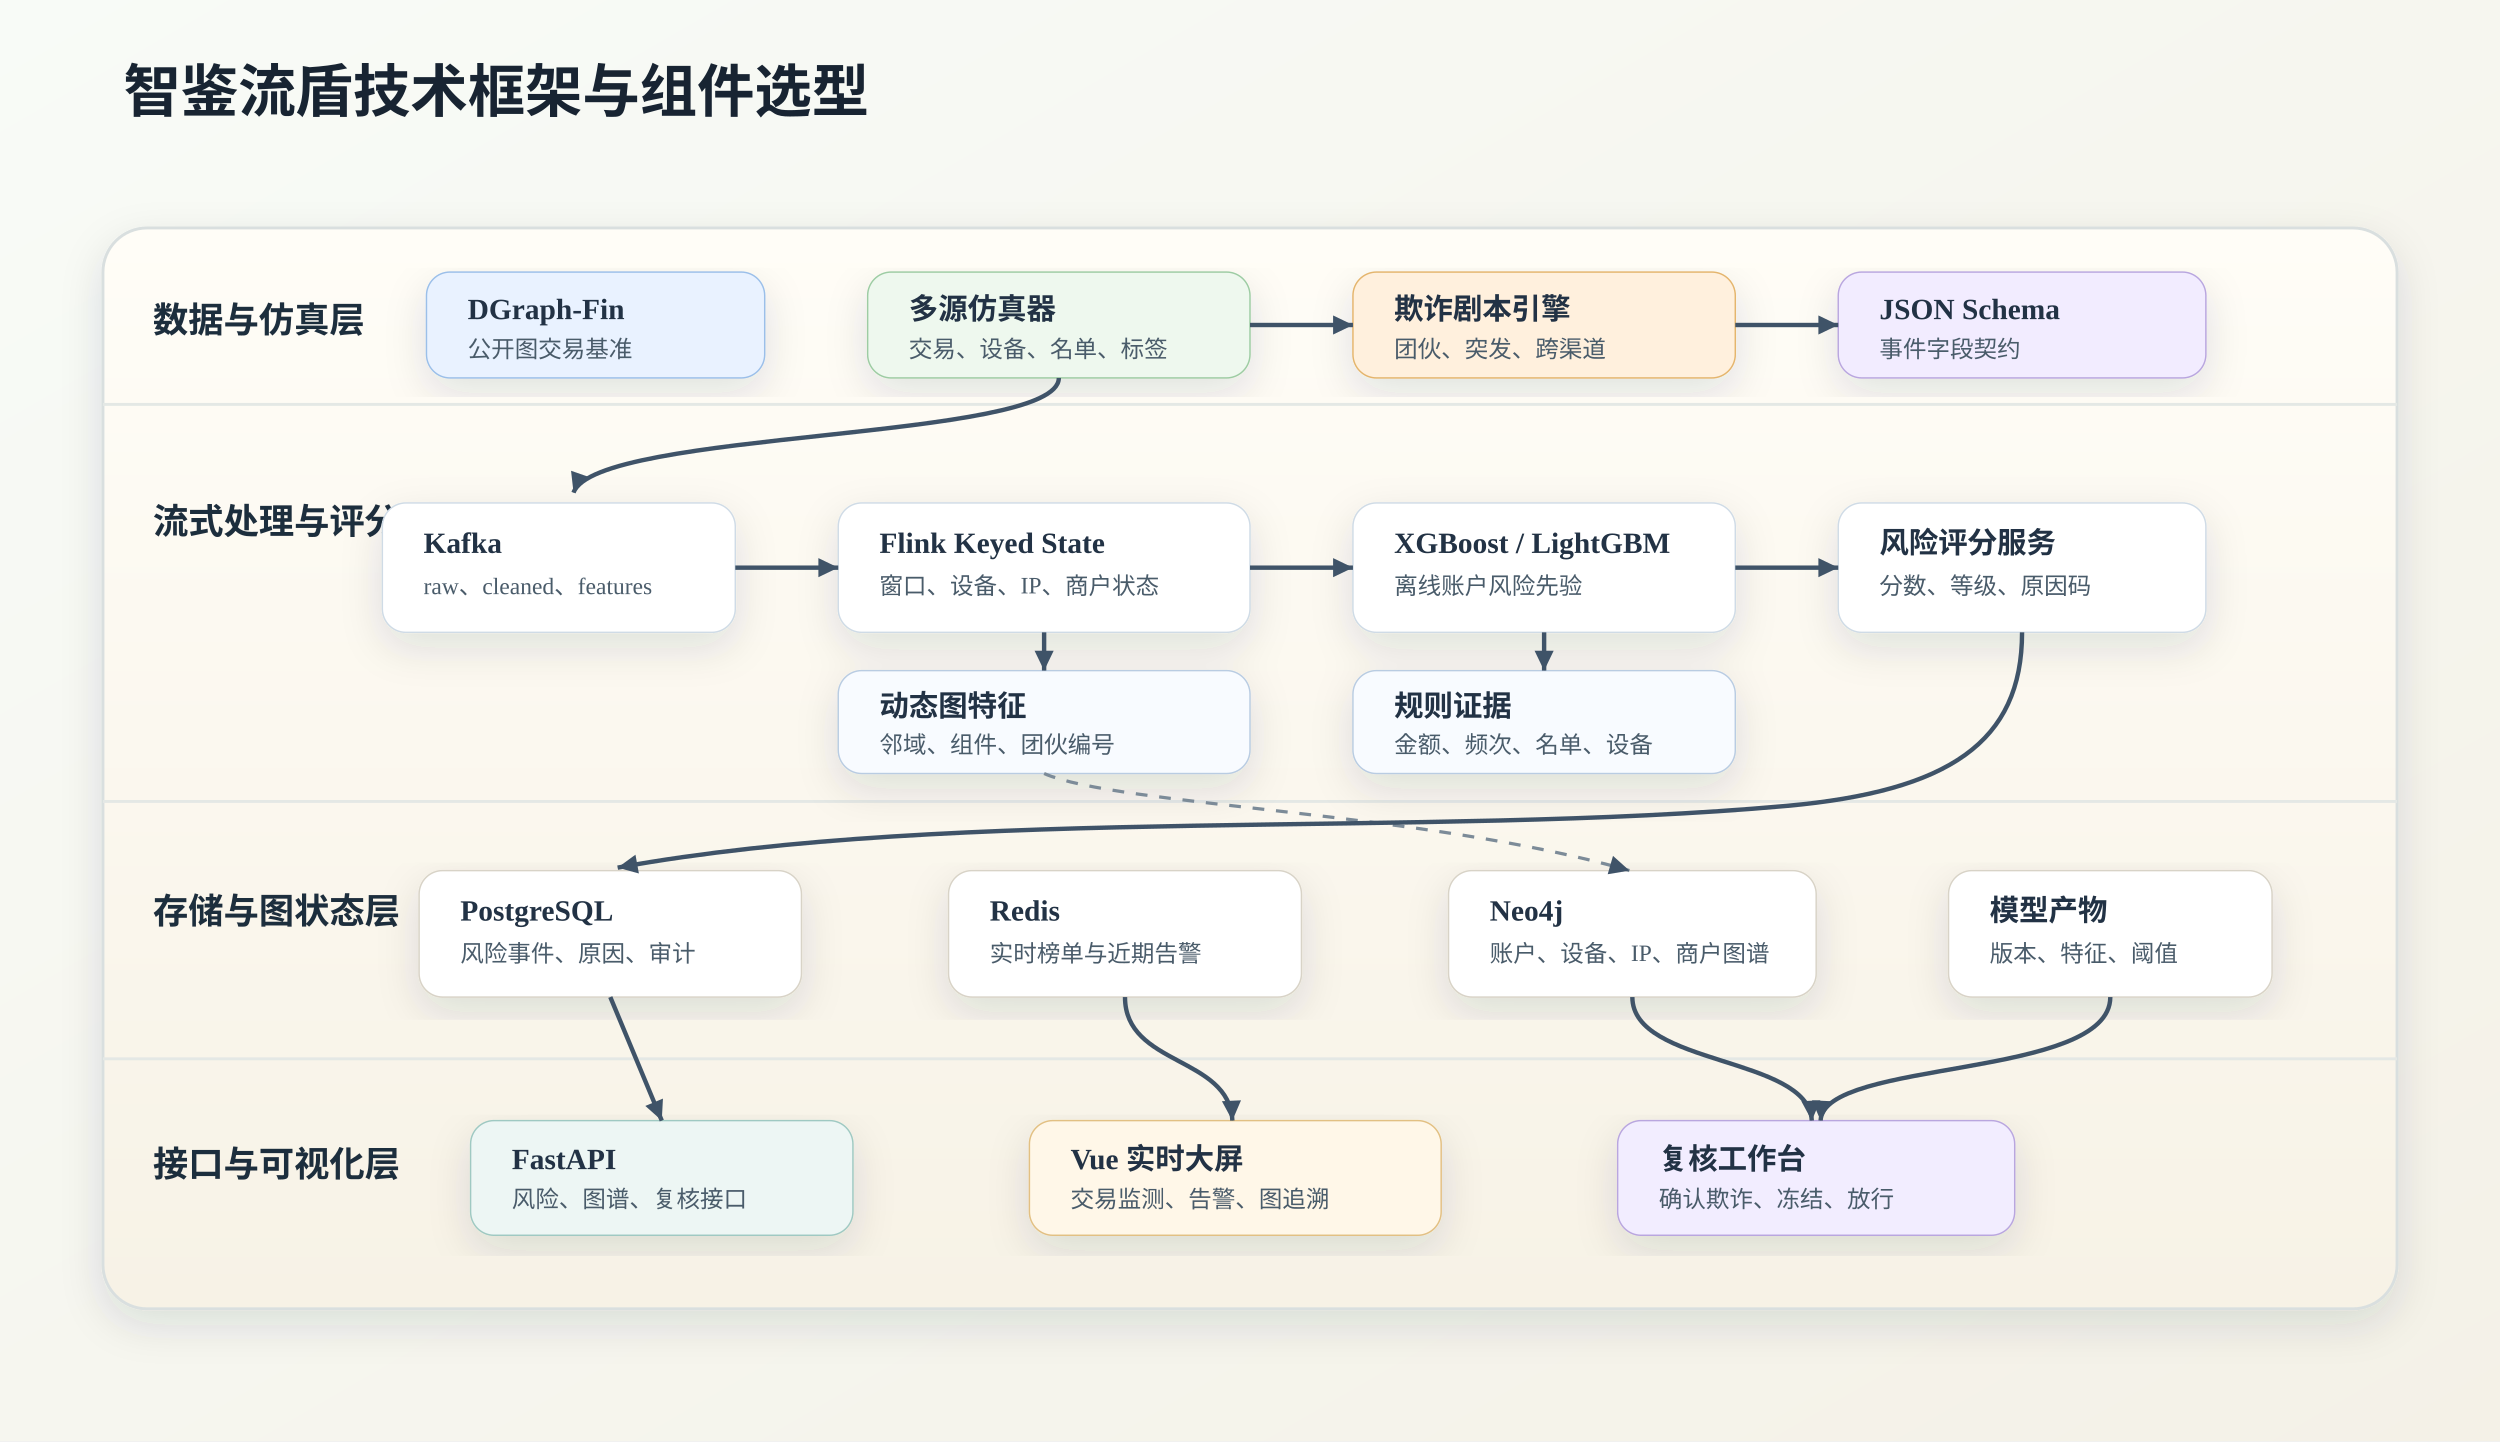
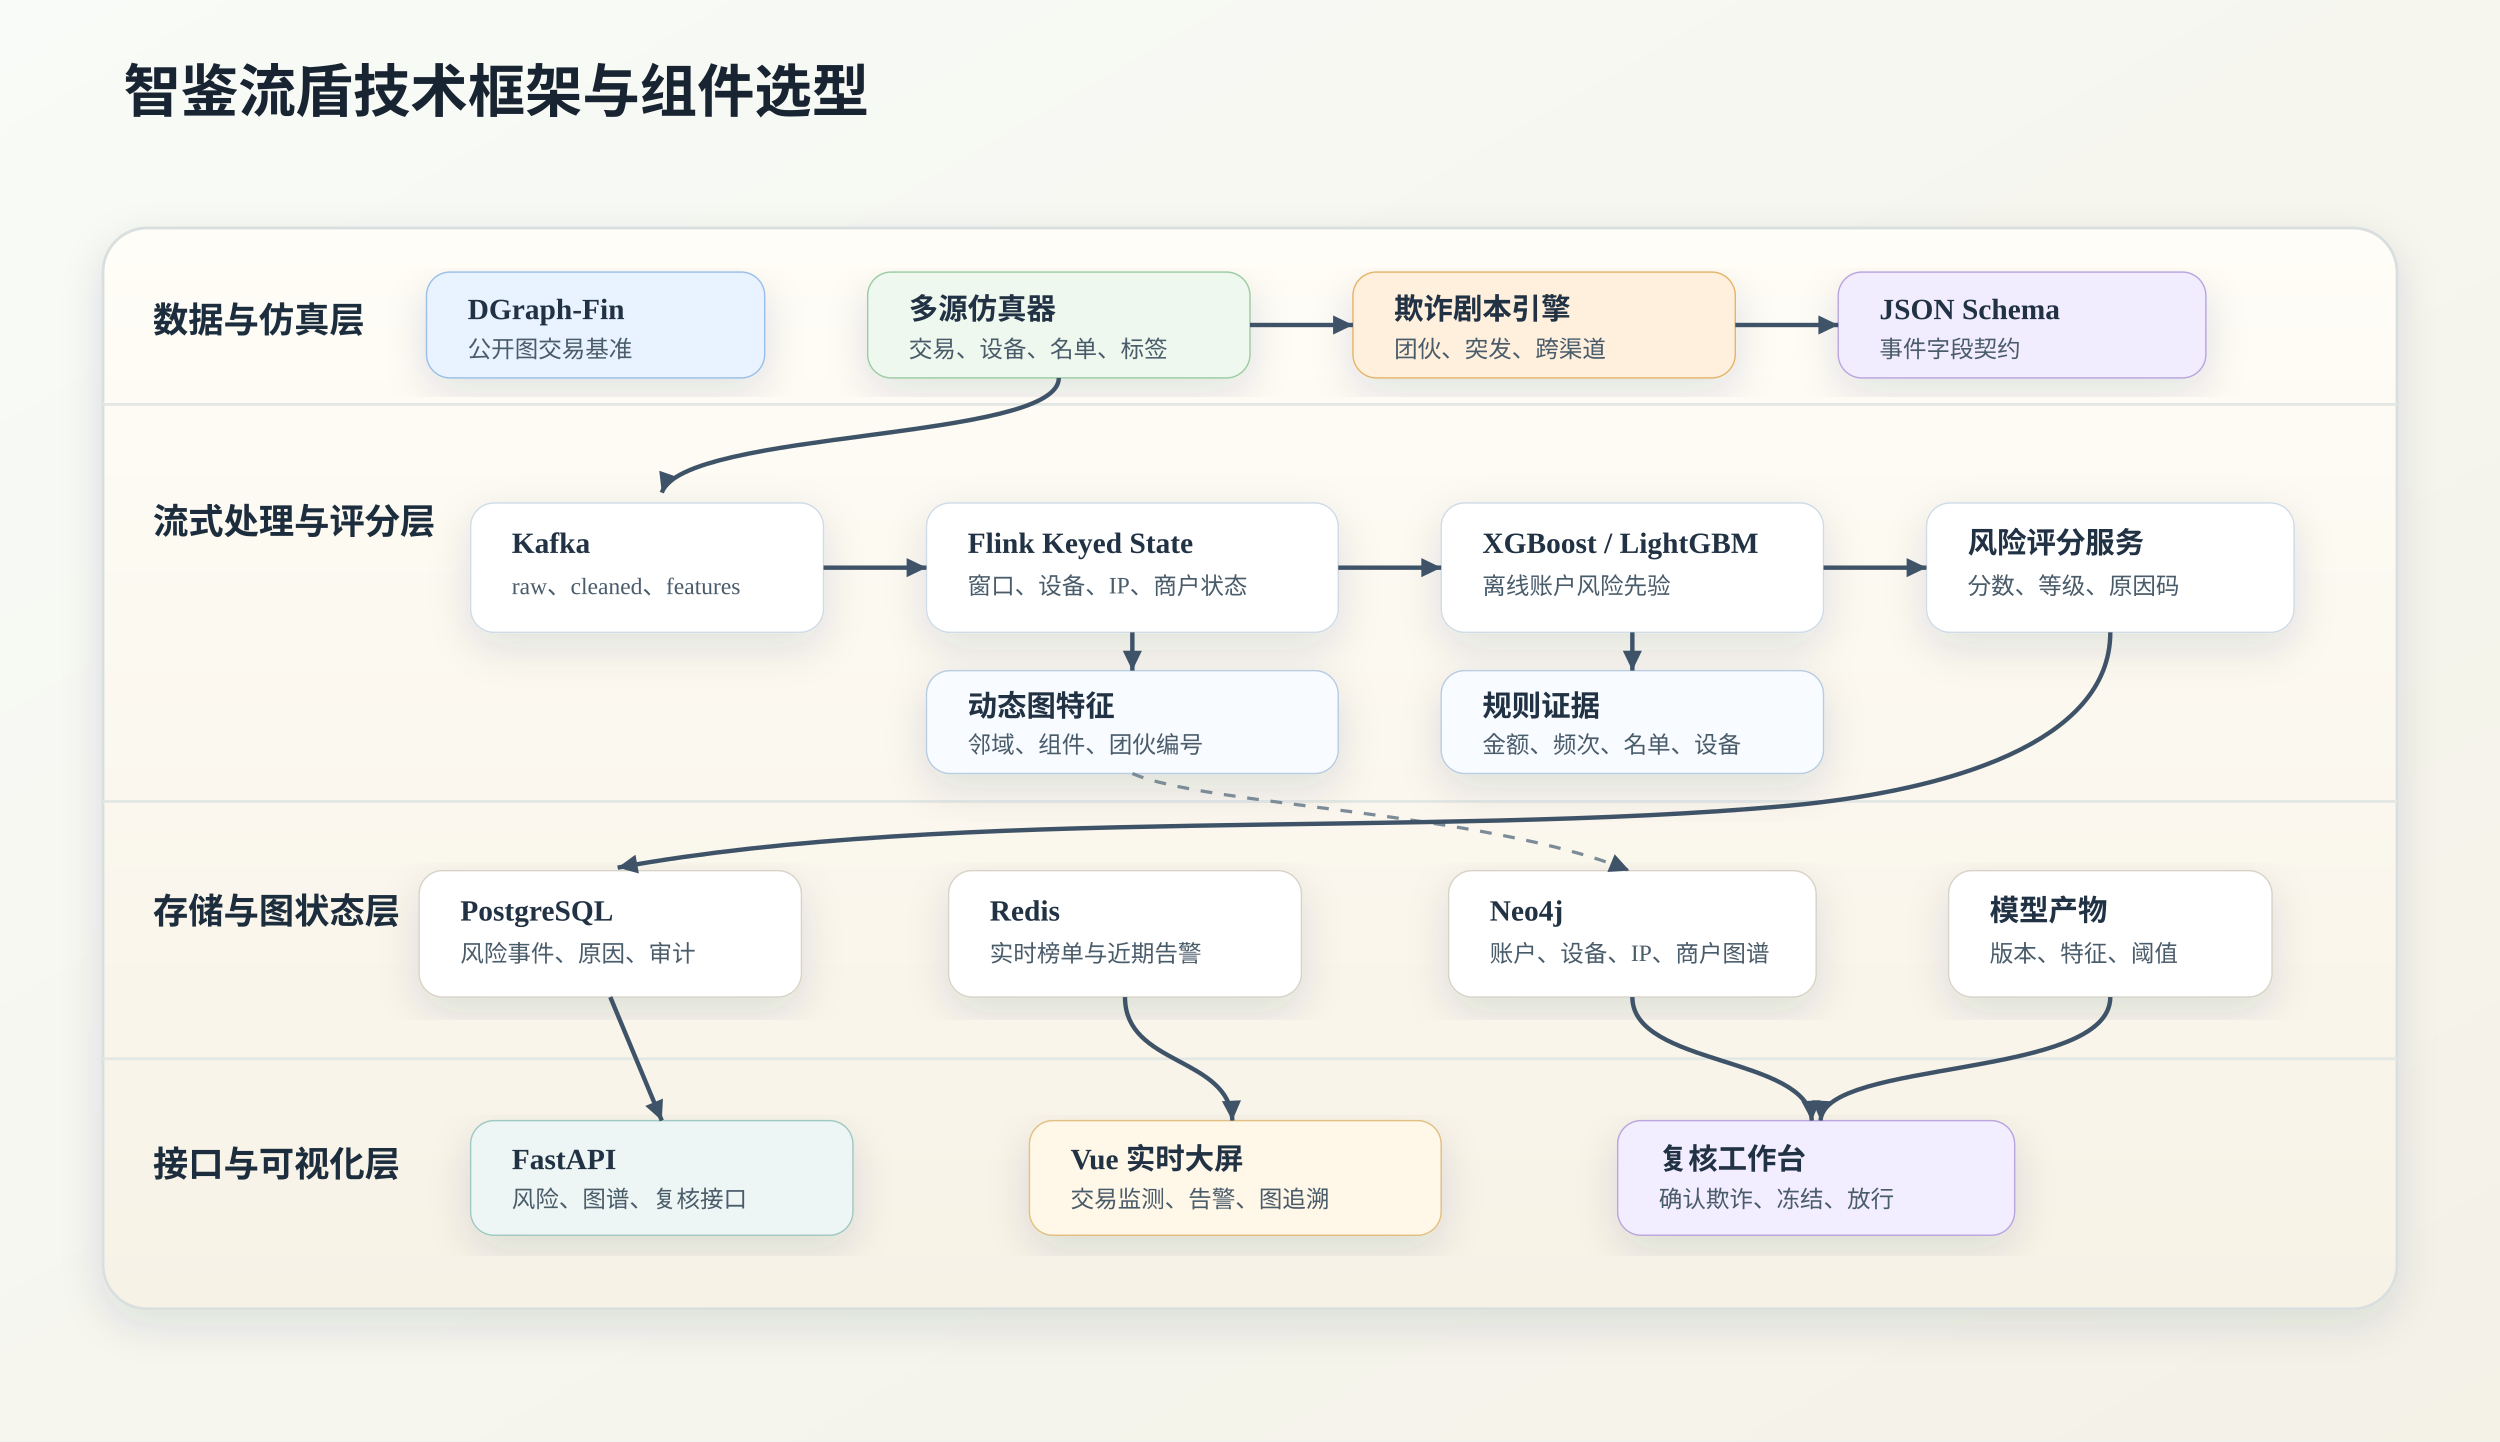
<svg xmlns="http://www.w3.org/2000/svg" width="1700" height="980" viewBox="0 0 1700 980">
  <defs>
    <linearGradient id="bg" x1="0" y1="0" x2="1" y2="1">
      <stop offset="0" stop-color="#f8fbf7" />
      <stop offset="1" stop-color="#f4f1e7" />
    </linearGradient>
    <linearGradient id="panel" x1="0" y1="0" x2="0" y2="1">
      <stop offset="0" stop-color="#fffdf7" />
      <stop offset="1" stop-color="#f7f2e6" />
    </linearGradient>
    <filter id="shadow" x="-18%" y="-18%" width="136%" height="136%">
      <feDropShadow dx="0" dy="10" stdDeviation="14" flood-color="#243446" flood-opacity="0.12" />
    </filter>
    <marker id="arrow" markerWidth="16" markerHeight="16" refX="15" refY="8" orient="auto" markerUnits="userSpaceOnUse">
      <path d="M1.5,1.5 L15,8 L1.5,14.5 Z" fill="#3f5368" />
    </marker>
    <style>
      .title{font-family:"Source Han Serif SC","SimSun","Times New Roman",serif;font-size:39px;font-weight:700;fill:#182432}
      .lane{font-family:"Source Han Serif SC","SimSun","Times New Roman",serif;font-size:24px;font-weight:700;fill:#1f2e3d}
      .node{font-family:"Source Han Serif SC","SimSun","Times New Roman",serif;font-size:20px;font-weight:700;fill:#223244}
      .body{font-family:"Source Han Serif SC","SimSun","Times New Roman",serif;font-size:16px;fill:#4a5b6a}
      .chip{font-family:"Times New Roman","Source Han Serif SC","SimSun",serif;font-size:15px;fill:#5f6e7c}
      .line{fill:none;stroke:#3f5368;stroke-width:3;marker-end:url(#arrow)}
      .dash{fill:none;stroke:#7c8b98;stroke-width:2.2;stroke-dasharray:8 8;marker-end:url(#arrow)}
    </style>
  </defs>
  <rect width="1700" height="980" fill="url(#bg)" />
  <text x="84" y="76" class="title">智鉴流盾技术框架与组件选型</text>
  <g filter="url(#shadow)">
    <rect x="70" y="155" width="1560" height="735" rx="30" fill="url(#panel)" stroke="#d9dfdf" stroke-width="2" />
    <line x1="70" y1="275" x2="1630" y2="275" stroke="#e4e8e5" stroke-width="2" />
    <line x1="70" y1="545" x2="1630" y2="545" stroke="#e4e8e5" stroke-width="2" />
    <line x1="70" y1="720" x2="1630" y2="720" stroke="#e4e8e5" stroke-width="2" />
    <text x="104" y="226" class="lane">数据与仿真层</text>
    <text x="104" y="363" class="lane">流式处理与评分层</text>
    <text x="104" y="628" class="lane">存储与图状态层</text>
    <text x="104" y="800" class="lane">接口与可视化层</text>
  </g>
  <g filter="url(#shadow)">
    <rect x="290" y="185" width="230" height="72" rx="16" fill="#e9f2ff" stroke="#9bbfe9" />
    <text x="318" y="217" class="node">DGraph-Fin</text>
    <text x="318" y="243" class="body">公开图交易基准</text>
    <rect x="590" y="185" width="260" height="72" rx="16" fill="#eef8ee" stroke="#9dcca3" />
    <text x="618" y="217" class="node">多源仿真器</text>
    <text x="618" y="243" class="body">交易、设备、名单、标签</text>
    <rect x="920" y="185" width="260" height="72" rx="16" fill="#fff0dd" stroke="#e4b56d" />
    <text x="948" y="217" class="node">欺诈剧本引擎</text>
    <text x="948" y="243" class="body">团伙、突发、跨渠道</text>
    <rect x="1250" y="185" width="250" height="72" rx="16" fill="#f2ecff" stroke="#b9a6df" />
    <text x="1278" y="217" class="node">JSON Schema</text>
    <text x="1278" y="243" class="body">事件字段契约</text>
  </g>
  <g filter="url(#shadow)">
-     <rect x="260" y="342" width="240" height="88" rx="16" fill="#ffffff" stroke="#cfdbe6" />
-     <text x="288" y="376" class="node">Kafka</text>
-     <text x="288" y="404" class="body">raw、cleaned、features</text>
-     <rect x="570" y="342" width="280" height="88" rx="16" fill="#ffffff" stroke="#cfdbe6" />
-     <text x="598" y="376" class="node">Flink Keyed State</text>
-     <text x="598" y="404" class="body">窗口、设备、IP、商户状态</text>
-     <rect x="920" y="342" width="260" height="88" rx="16" fill="#ffffff" stroke="#cfdbe6" />
-     <text x="948" y="376" class="node">XGBoost / LightGBM</text>
-     <text x="948" y="404" class="body">离线账户风险先验</text>
-     <rect x="1250" y="342" width="250" height="88" rx="16" fill="#ffffff" stroke="#cfdbe6" />
-     <text x="1278" y="376" class="node">风险评分服务</text>
-     <text x="1278" y="404" class="body">分数、等级、原因码</text>
-     <rect x="570" y="456" width="280" height="70" rx="16" fill="#f8fbff" stroke="#b9cce2" />
-     <text x="598" y="487" class="node">动态图特征</text>
-     <text x="598" y="512" class="body">邻域、组件、团伙编号</text>
-     <rect x="920" y="456" width="260" height="70" rx="16" fill="#f8fbff" stroke="#b9cce2" />
-     <text x="948" y="487" class="node">规则证据</text>
-     <text x="948" y="512" class="body">金额、频次、名单、设备</text>
+     <rect x="320" y="342" width="240" height="88" rx="16" fill="#ffffff" stroke="#cfdbe6" />
+     <text x="348" y="376" class="node">Kafka</text>
+     <text x="348" y="404" class="body">raw、cleaned、features</text>
+     <rect x="630" y="342" width="280" height="88" rx="16" fill="#ffffff" stroke="#cfdbe6" />
+     <text x="658" y="376" class="node">Flink Keyed State</text>
+     <text x="658" y="404" class="body">窗口、设备、IP、商户状态</text>
+     <rect x="980" y="342" width="260" height="88" rx="16" fill="#ffffff" stroke="#cfdbe6" />
+     <text x="1008" y="376" class="node">XGBoost / LightGBM</text>
+     <text x="1008" y="404" class="body">离线账户风险先验</text>
+     <rect x="1310" y="342" width="250" height="88" rx="16" fill="#ffffff" stroke="#cfdbe6" />
+     <text x="1338" y="376" class="node">风险评分服务</text>
+     <text x="1338" y="404" class="body">分数、等级、原因码</text>
+     <rect x="630" y="456" width="280" height="70" rx="16" fill="#f8fbff" stroke="#b9cce2" />
+     <text x="658" y="487" class="node">动态图特征</text>
+     <text x="658" y="512" class="body">邻域、组件、团伙编号</text>
+     <rect x="980" y="456" width="260" height="70" rx="16" fill="#f8fbff" stroke="#b9cce2" />
+     <text x="1008" y="487" class="node">规则证据</text>
+     <text x="1008" y="512" class="body">金额、频次、名单、设备</text>
  </g>
  <g filter="url(#shadow)">
    <rect x="285" y="592" width="260" height="86" rx="16" fill="#ffffff" stroke="#d8d3c7" />
    <text x="313" y="626" class="node">PostgreSQL</text>
    <text x="313" y="654" class="body">风险事件、原因、审计</text>
    <rect x="645" y="592" width="240" height="86" rx="16" fill="#ffffff" stroke="#d8d3c7" />
    <text x="673" y="626" class="node">Redis</text>
    <text x="673" y="654" class="body">实时榜单与近期告警</text>
    <rect x="985" y="592" width="250" height="86" rx="16" fill="#ffffff" stroke="#d8d3c7" />
    <text x="1013" y="626" class="node">Neo4j</text>
    <text x="1013" y="654" class="body">账户、设备、IP、商户图谱</text>
    <rect x="1325" y="592" width="220" height="86" rx="16" fill="#ffffff" stroke="#d8d3c7" />
    <text x="1353" y="626" class="node">模型产物</text>
    <text x="1353" y="654" class="body">版本、特征、阈值</text>
  </g>
  <g filter="url(#shadow)">
    <rect x="320" y="762" width="260" height="78" rx="16" fill="#edf6f4" stroke="#9fc9c2" />
    <text x="348" y="795" class="node">FastAPI</text>
    <text x="348" y="821" class="body">风险、图谱、复核接口</text>
    <rect x="700" y="762" width="280" height="78" rx="16" fill="#fff7e8" stroke="#e2c083" />
    <text x="728" y="795" class="node">Vue 实时大屏</text>
    <text x="728" y="821" class="body">交易监测、告警、图追溯</text>
    <rect x="1100" y="762" width="270" height="78" rx="16" fill="#f2edff" stroke="#b9a6df" />
    <text x="1128" y="795" class="node">复核工作台</text>
    <text x="1128" y="821" class="body">确认欺诈、冻结、放行</text>
  </g>
  <path class="line" d="M850 221 C880 221 890 221 920 221" />
  <path class="line" d="M1180 221 C1210 221 1220 221 1250 221" />
-   <path class="line" d="M720 257 C720 300 405 292 390 335" />
-   <path class="line" d="M500 386 C530 386 540 386 570 386" />
-   <path class="line" d="M850 386 C880 386 890 386 920 386" />
-   <path class="line" d="M1180 386 C1210 386 1220 386 1250 386" />
-   <path class="line" d="M710 430 L710 456" />
-   <path class="line" d="M1050 430 L1050 456" />
-   <path class="dash" d="M710 526 C760 548 970 552 1108 592" />
-   <path class="line" d="M1375 430 C1375 505 1325 538 1215 548 C970 570 650 548 420 590" />
+   <path class="line" d="M720 257 C720 300 465 292 450 335" />
+   <path class="line" d="M560 386 C590 386 600 386 630 386" />
+   <path class="line" d="M910 386 C940 386 950 386 980 386" />
+   <path class="line" d="M1240 386 C1270 386 1280 386 1310 386" />
+   <path class="line" d="M770 430 L770 456" />
+   <path class="line" d="M1110 430 L1110 456" />
+   <path class="dash" d="M770 526 C820 548 1010 552 1108 592" />
+   <path class="line" d="M1435 430 C1435 505 1325 538 1215 548 C970 570 650 548 420 590" />
  <path class="line" d="M1435 678 C1435 734 1240 720 1238 762" />
  <path class="line" d="M415 678 L450 762" />
  <path class="line" d="M765 678 C765 725 836 718 838 762" />
  <path class="line" d="M1110 678 C1110 725 1230 718 1232 762" />
</svg>
